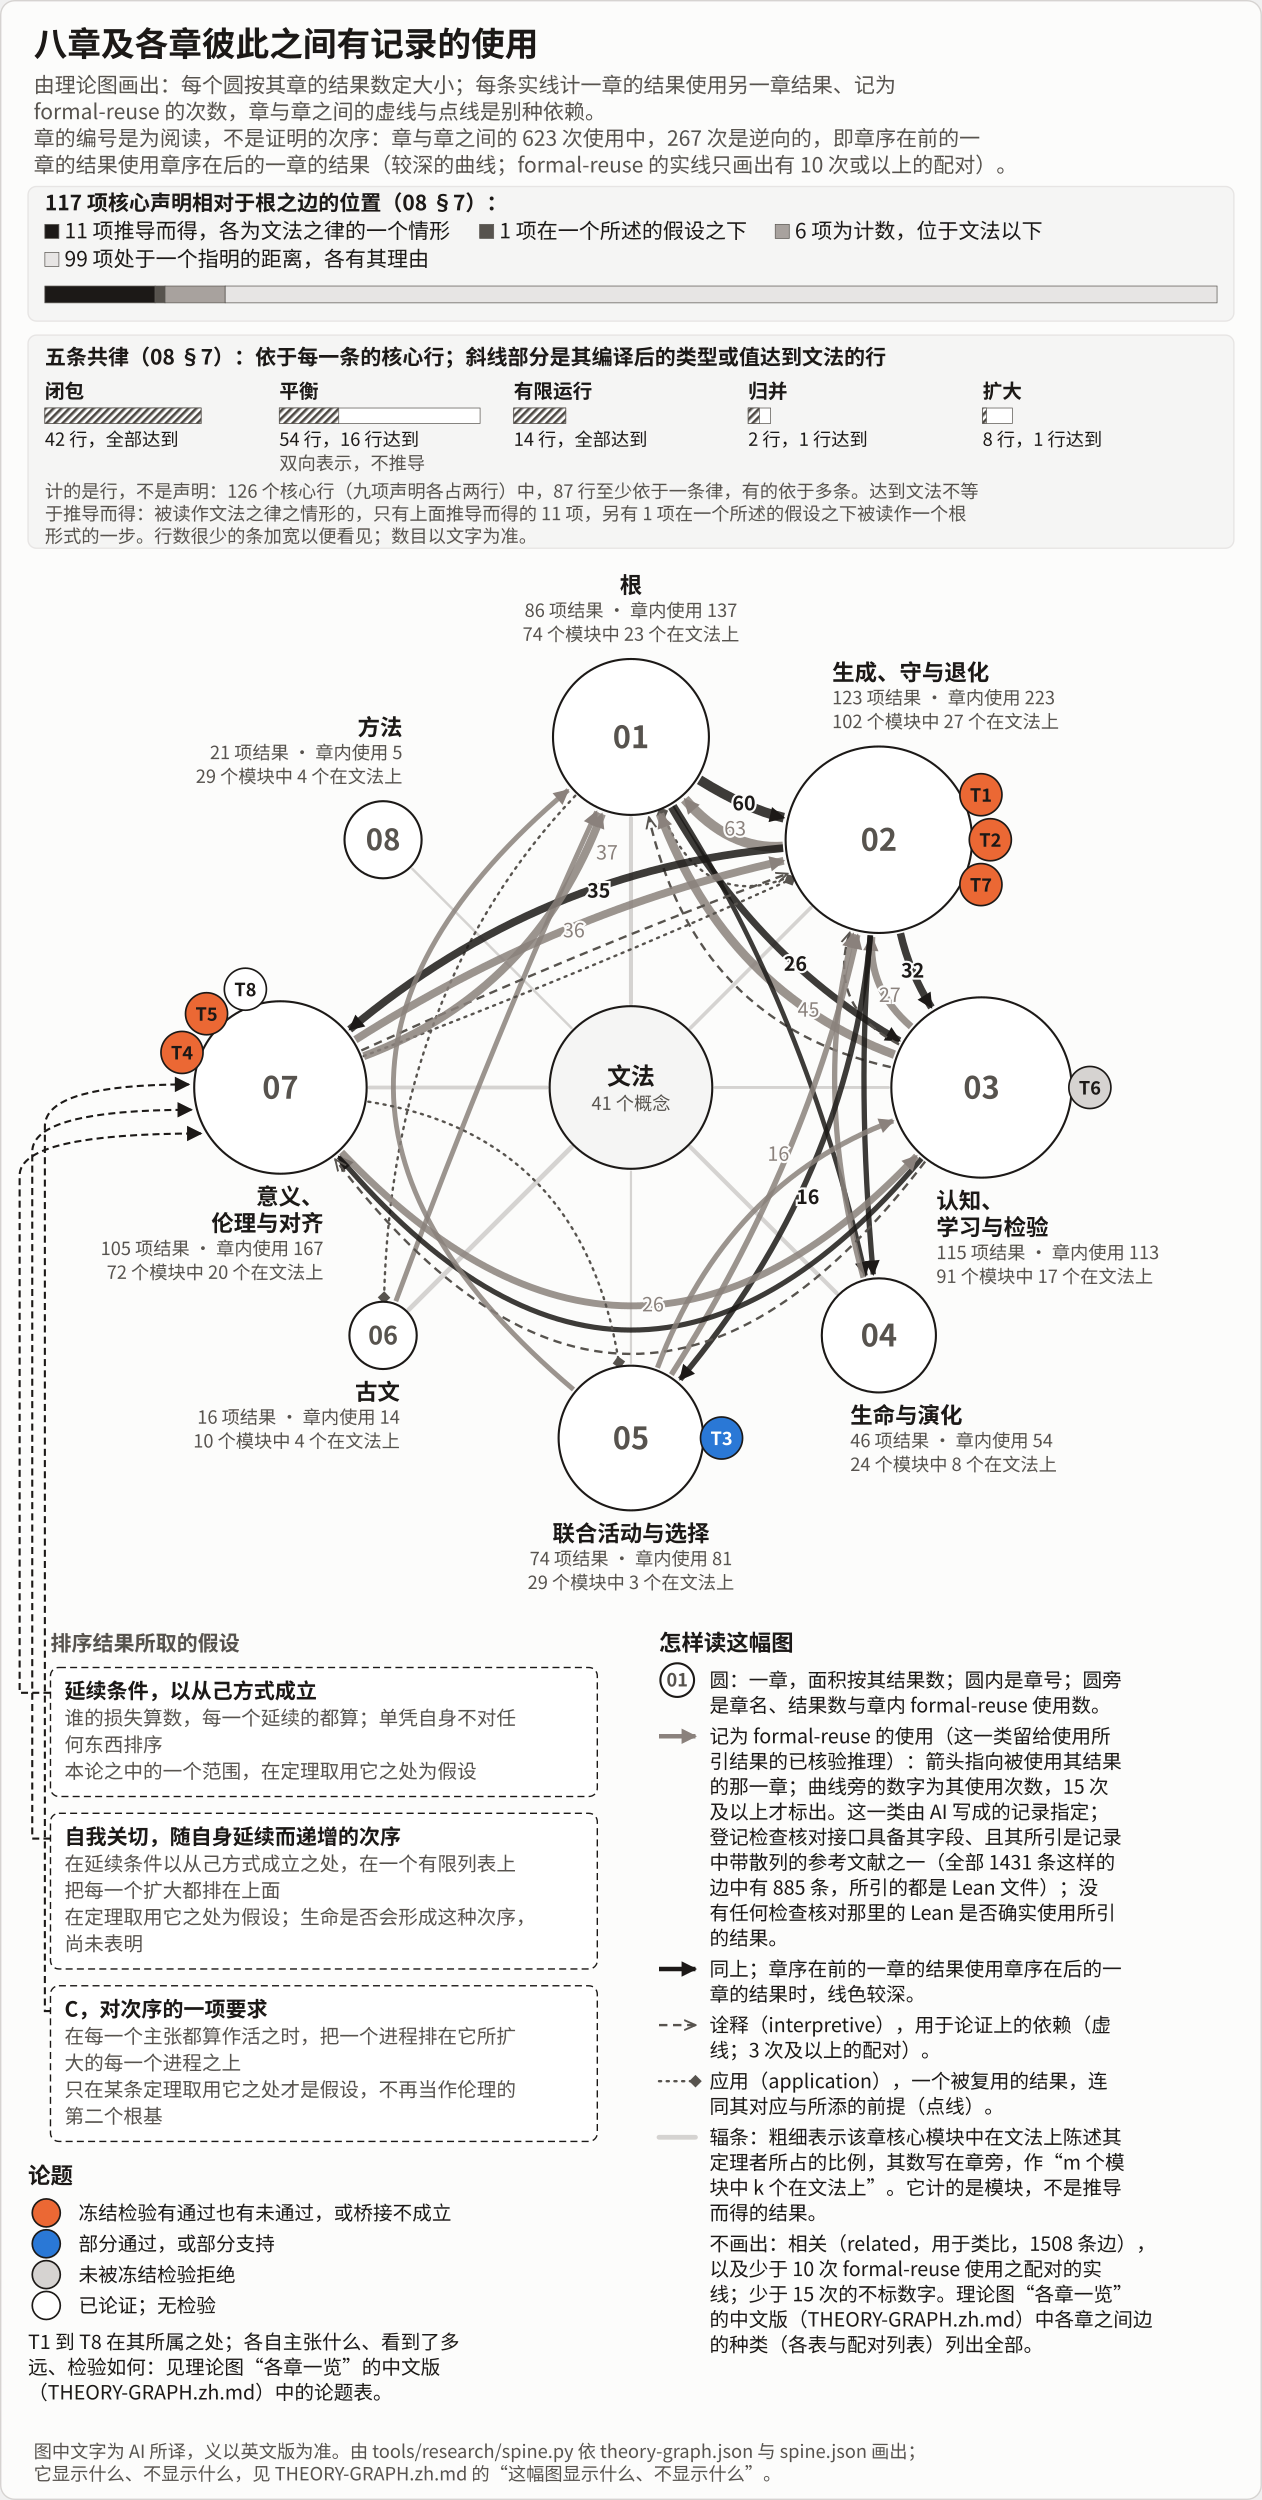
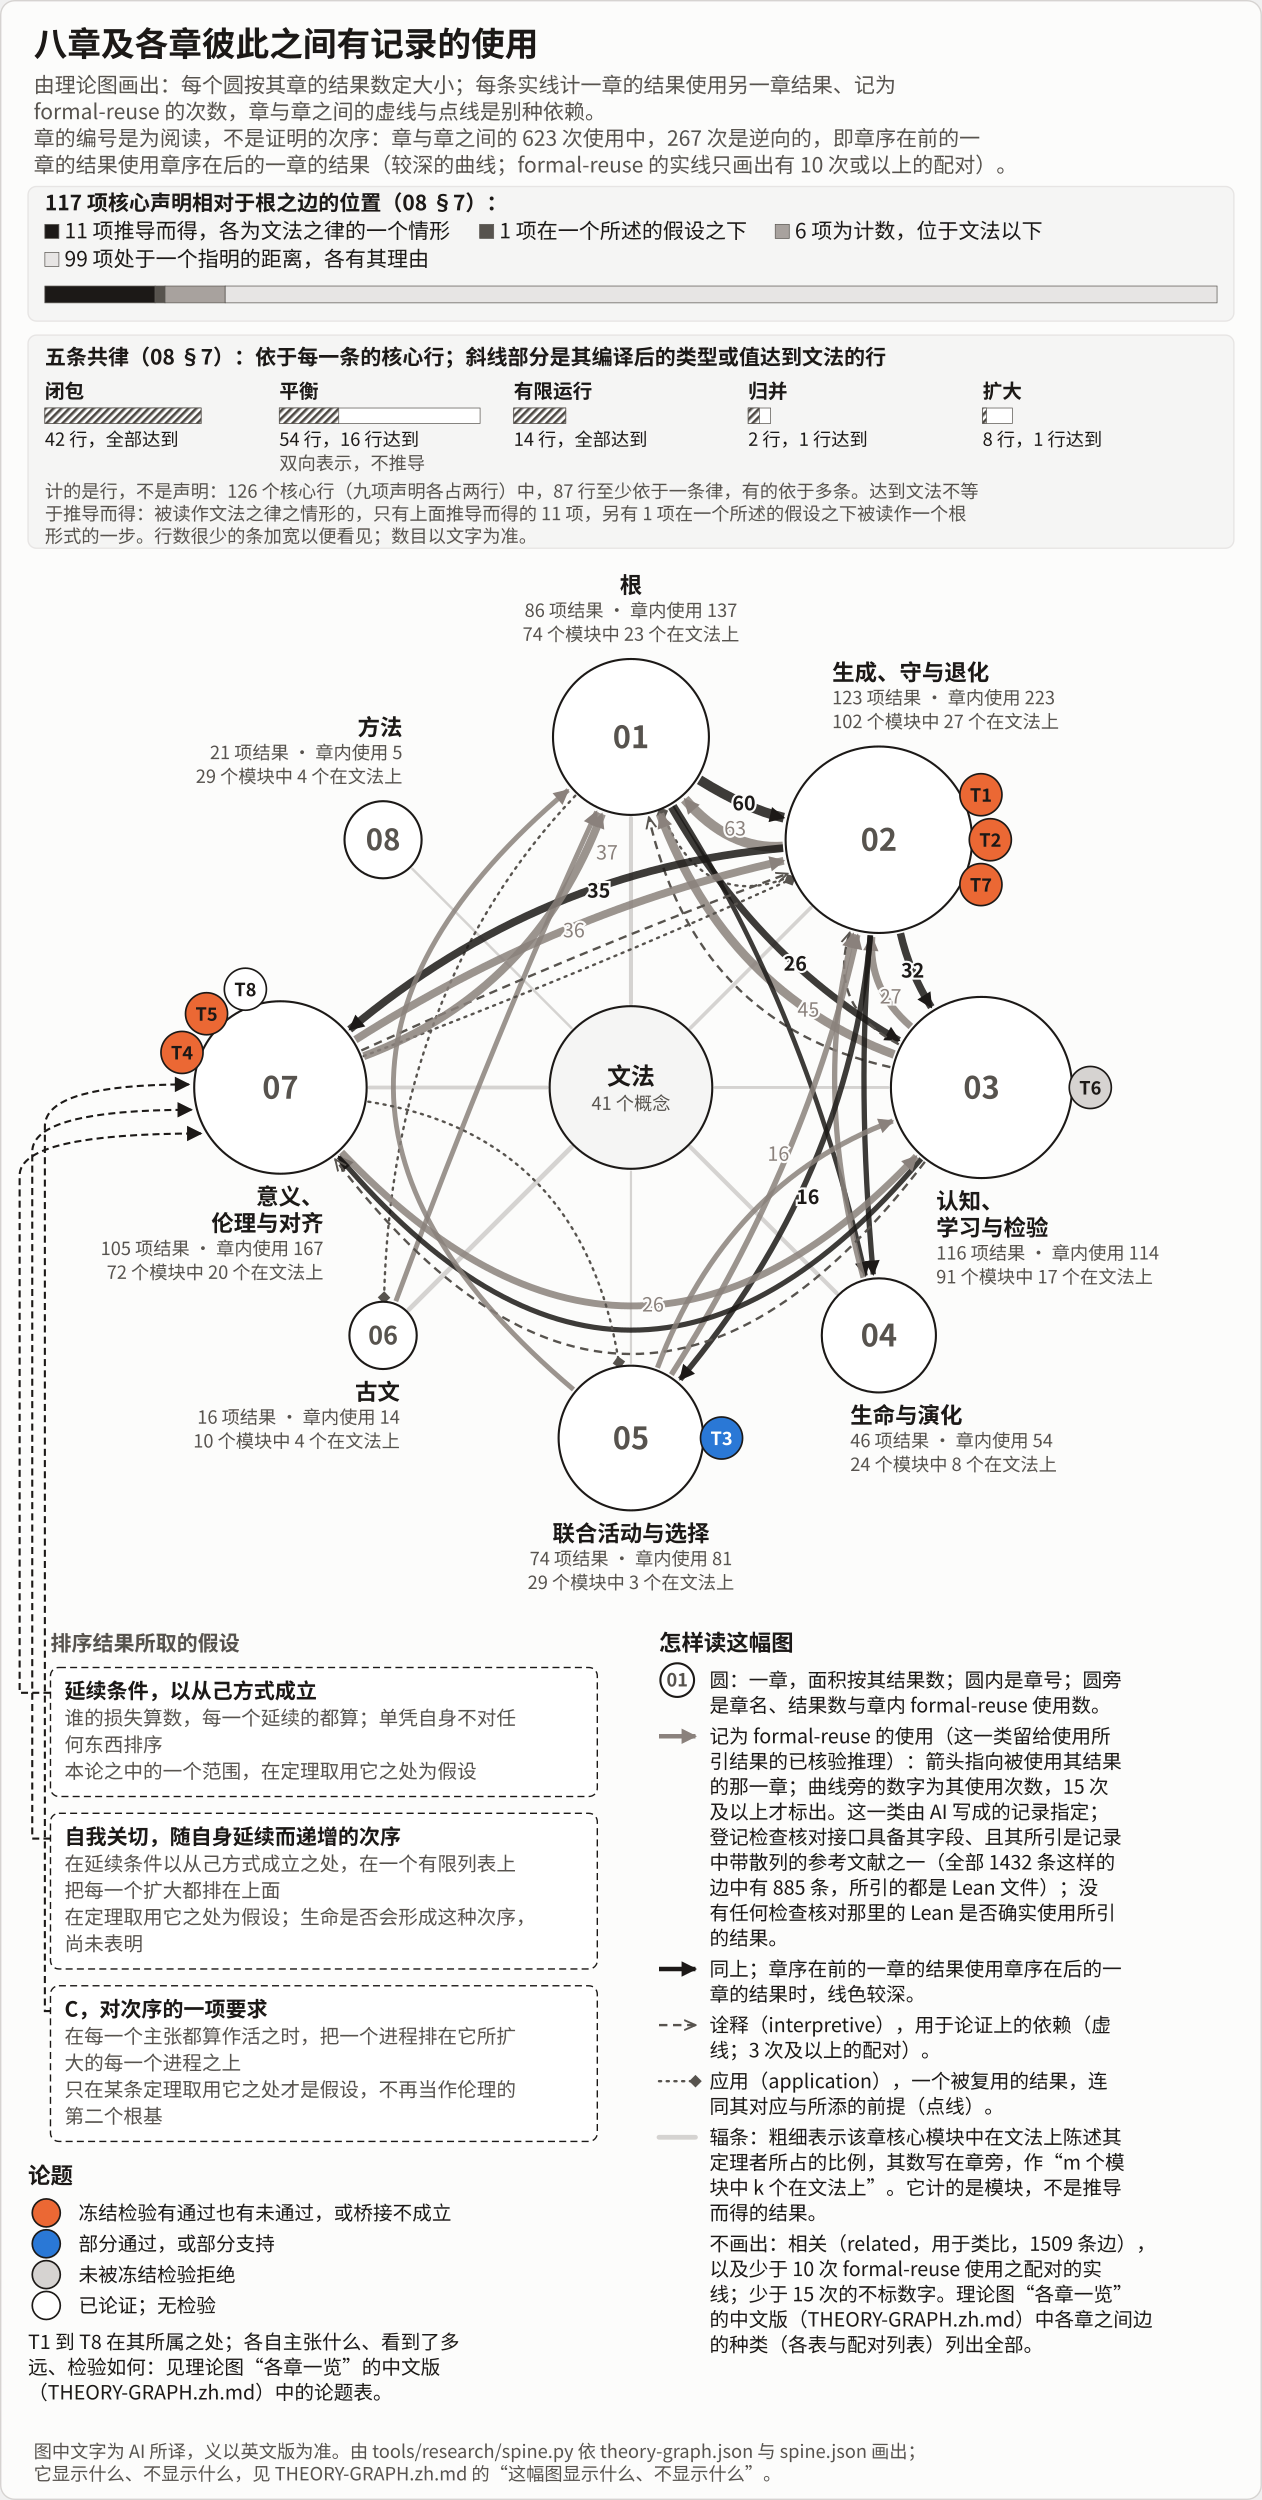
<svg xmlns="http://www.w3.org/2000/svg" viewBox="0 0 900 1783" width="900" height="1783" role="img" aria-labelledby="spine-title spine-desc" font-family="'PingFang SC', 'Hiragino Sans GB', 'Noto Sans CJK SC', 'Microsoft YaHei', sans-serif">
  <defs>
    <marker id="fwd" viewBox="0 0 10 10" refX="9" refY="5" markerWidth="11" markerHeight="11" markerUnits="userSpaceOnUse" orient="auto">
      <path d="M0,0 L10,5 L0,10 z" fill="#8a817c" />
    </marker>
    <marker id="back" viewBox="0 0 10 10" refX="9" refY="5" markerWidth="11" markerHeight="11" markerUnits="userSpaceOnUse" orient="auto">
      <path d="M0,0 L10,5 L0,10 z" fill="#1c1917" />
    </marker>
    <marker id="thin" viewBox="0 0 10 10" refX="9" refY="5" markerWidth="9" markerHeight="9" markerUnits="userSpaceOnUse" orient="auto">
      <path d="M0,1 L9,5 L0,9" fill="none" stroke="#57534e" stroke-width="1.5" />
    </marker>
    <marker id="diamond" viewBox="0 0 10 10" refX="5" refY="5" markerWidth="9" markerHeight="9" markerUnits="userSpaceOnUse" orient="auto">
      <path d="M5,0 L10,5 L5,10 L0,5 z" fill="#57534e" />
    </marker>
    <pattern id="reach" width="4" height="4" patternUnits="userSpaceOnUse" patternTransform="rotate(45)">
      <rect width="4" height="4" fill="#ffffff" />
      <rect width="2" height="4" fill="#57534e" />
    </pattern>
  </defs>
  <rect x="0.5" y="0.5" width="899" height="1782" rx="10" fill="#fcfcfb" stroke="#d6d3d1" />
  <text x="24" y="40" font-size="24" font-weight="bold" text-anchor="start" fill="#1c1917">八章及各章彼此之间有记录的使用</text>
  <text x="24" y="66" font-size="15" text-anchor="start" fill="#57534e">由理论图画出：每个圆按其章的结果数定大小；每条实线计一章的结果使用另一章结果、记为</text>
  <text x="24" y="85" font-size="15" text-anchor="start" fill="#57534e">formal-reuse 的次数，章与章之间的虚线与点线是别种依赖。</text>
  <text x="24" y="104" font-size="15" text-anchor="start" fill="#57534e">章的编号是为阅读，不是证明的次序：章与章之间的 623 次使用中，267 次是逆向的，即章序在前的一</text>
  <text x="24" y="123" font-size="15" text-anchor="start" fill="#57534e">章的结果使用章序在后的一章的结果（较深的曲线；formal-reuse 的实线只画出有 10 次或以上的配对）。</text>
  <rect x="20" y="133" width="860" height="96" rx="6" fill="#f5f5f4" stroke="#e7e5e4" />
  <text x="32" y="150" font-size="15" font-weight="bold" text-anchor="start" fill="#1c1917">117 项核心声明相对于根之边的位置（08 §7）：</text>
  <rect x="32" y="160" width="10" height="10" fill="#1c1917" stroke="#57534e" stroke-width="0.5" />
  <text x="46" y="170" font-size="15" text-anchor="start" fill="#1c1917">11 项推导而得，各为文法之律的一个情形</text>
  <rect x="342.1" y="160" width="10" height="10" fill="#57534e" stroke="#57534e" stroke-width="0.5" />
  <text x="356.1" y="170" font-size="15" text-anchor="start" fill="#1c1917">1 项在一个所述的假设之下</text>
  <rect x="552.9" y="160" width="10" height="10" fill="#a8a29e" stroke="#57534e" stroke-width="0.5" />
  <text x="566.9" y="170" font-size="15" text-anchor="start" fill="#1c1917">6 项为计数，位于文法以下</text>
  <rect x="32" y="180" width="10" height="10" fill="#e7e5e4" stroke="#57534e" stroke-width="0.5" />
  <text x="46" y="190" font-size="15" text-anchor="start" fill="#1c1917">99 项处于一个指明的距离，各有其理由</text>
  <rect x="32" y="204" width="78.6" height="12" fill="#1c1917" stroke="#57534e" stroke-width="0.5" />
  <rect x="110.6" y="204" width="7.1" height="12" fill="#57534e" stroke="#57534e" stroke-width="0.5" />
  <rect x="117.7" y="204" width="42.9" height="12" fill="#a8a29e" stroke="#57534e" stroke-width="0.5" />
  <rect x="160.6" y="204" width="707.4" height="12" fill="#e7e5e4" stroke="#57534e" stroke-width="0.5" />
  <rect x="20" y="239" width="860" height="152" rx="6" fill="#f5f5f4" stroke="#e7e5e4" />
  <text x="32" y="260" font-size="15" font-weight="bold" text-anchor="start" fill="#1c1917">五条共律（08 §7）：依于每一条的核心行；斜线部分是其编译后的类型或值达到文法的行</text>
  <text x="32" y="284" font-size="14" font-weight="bold" text-anchor="start" fill="#1c1917">闭包</text>
  <rect x="32" y="291" width="111.4" height="11" fill="#ffffff" stroke="#57534e" stroke-width="0.5" />
  <rect x="32" y="291" width="111.4" height="11" fill="url(#reach)" stroke="#57534e" stroke-width="0.5" />
  <text x="32" y="318" font-size="13" text-anchor="start" fill="#1c1917">42 行，全部达到</text>
  <text x="199.2" y="284" font-size="14" font-weight="bold" text-anchor="start" fill="#1c1917">平衡</text>
  <rect x="199.2" y="291" width="143.2" height="11" fill="#ffffff" stroke="#57534e" stroke-width="0.5" />
  <rect x="199.2" y="291" width="42.4" height="11" fill="url(#reach)" stroke="#57534e" stroke-width="0.5" />
  <text x="199.2" y="318" font-size="13" text-anchor="start" fill="#1c1917">54 行，16 行达到</text>
  <text x="199.2" y="335" font-size="13" text-anchor="start" fill="#57534e">双向表示，不推导</text>
  <text x="366.4" y="284" font-size="14" font-weight="bold" text-anchor="start" fill="#1c1917">有限运行</text>
  <rect x="366.4" y="291" width="37.1" height="11" fill="#ffffff" stroke="#57534e" stroke-width="0.5" />
  <rect x="366.4" y="291" width="37.1" height="11" fill="url(#reach)" stroke="#57534e" stroke-width="0.5" />
  <text x="366.4" y="318" font-size="13" text-anchor="start" fill="#1c1917">14 行，全部达到</text>
  <text x="533.6" y="284" font-size="14" font-weight="bold" text-anchor="start" fill="#1c1917">归并</text>
  <rect x="533.6" y="291" width="16" height="11" fill="#ffffff" stroke="#57534e" stroke-width="0.5" />
  <rect x="533.6" y="291" width="8" height="11" fill="url(#reach)" stroke="#57534e" stroke-width="0.5" />
  <text x="533.6" y="318" font-size="13" text-anchor="start" fill="#1c1917">2 行，1 行达到</text>
  <text x="700.8" y="284" font-size="14" font-weight="bold" text-anchor="start" fill="#1c1917">扩大</text>
  <rect x="700.8" y="291" width="21.2" height="11" fill="#ffffff" stroke="#57534e" stroke-width="0.5" />
  <rect x="700.8" y="291" width="2.7" height="11" fill="url(#reach)" stroke="#57534e" stroke-width="0.5" />
  <text x="700.8" y="318" font-size="13" text-anchor="start" fill="#1c1917">8 行，1 行达到</text>
  <text x="32" y="355" font-size="13" text-anchor="start" fill="#57534e">计的是行，不是声明：126 个核心行（九项声明各占两行）中，87 行至少依于一条律，有的依于多条。达到文法不等</text>
  <text x="32" y="371" font-size="13" text-anchor="start" fill="#57534e">于推导而得：被读作文法之律之情形的，只有上面推导而得的 11 项，另有 1 项在一个所述的假设之下被读作一个根</text>
  <text x="32" y="387" font-size="13" text-anchor="start" fill="#57534e">形式的一步。行数很少的条加宽以便看见；数目以文字为准。</text>
  <line x1="450" y1="583.3" x2="450" y2="715.6" stroke="#a8a29e" stroke-opacity="0.45" stroke-width="2.9" stroke-linecap="round" />
  <line x1="578.3" y1="647.3" x2="492.4" y2="733.2" stroke="#a8a29e" stroke-opacity="0.45" stroke-width="2.6" stroke-linecap="round" />
-   <line x1="633.7" y1="775.6" x2="510" y2="775.6" stroke="#a8a29e" stroke-opacity="0.45" stroke-width="2.1" stroke-linecap="round" />
+   <line x1="633.4" y1="775.6" x2="510" y2="775.6" stroke="#a8a29e" stroke-opacity="0.45" stroke-width="2.1" stroke-linecap="round" />
  <line x1="596.6" y1="922.2" x2="492.4" y2="818.1" stroke="#a8a29e" stroke-opacity="0.45" stroke-width="3" stroke-linecap="round" />
  <line x1="450" y1="972" x2="450" y2="835.6" stroke="#a8a29e" stroke-opacity="0.45" stroke-width="1.6" stroke-linecap="round" />
  <line x1="291.6" y1="934" x2="407.6" y2="818.1" stroke="#a8a29e" stroke-opacity="0.45" stroke-width="3.4" stroke-linecap="round" />
  <line x1="263.5" y1="775.6" x2="390" y2="775.6" stroke="#a8a29e" stroke-opacity="0.45" stroke-width="2.7" stroke-linecap="round" />
  <line x1="294.1" y1="619.7" x2="407.6" y2="733.2" stroke="#a8a29e" stroke-opacity="0.45" stroke-width="1.8" stroke-linecap="round" />
  <circle cx="450" cy="775.6" r="58" fill="#f5f5f4" stroke="#1c1917" stroke-width="1.5" />
  <text x="450" y="773.6" font-size="17" font-weight="bold" text-anchor="middle" fill="#1c1917">文法</text>
  <text x="450" y="791.6" font-size="13" text-anchor="middle" fill="#57534e">41 个概念</text>
  <path d="M498.9,556.2 Q532.3,577 559,583.2" fill="none" stroke="#1c1917" stroke-opacity="0.85" stroke-width="7" marker-end="url(#back)" />
  <path d="M558.4,603.8 Q520,606.6 488.4,570" fill="none" stroke="#8a817c" stroke-opacity="0.85" stroke-width="7.1" marker-end="url(#fwd)" />
  <path d="M563.5,625.2 Q501.7,650.9 472.3,579.9" fill="none" stroke="#57534e" stroke-width="1.7" stroke-dasharray="1.5 4" stroke-linecap="round" marker-end="url(#diamond)" />
-   <path d="M478.7,575.7 Q541.1,684.6 641.6,742.2" fill="none" stroke="#1c1917" stroke-opacity="0.85" stroke-width="4.9" marker-end="url(#back)" />
-   <path d="M637.9,752.2 Q518.4,707.2 470.7,580.5" fill="none" stroke="#8a817c" stroke-opacity="0.85" stroke-width="6.2" marker-end="url(#fwd)" />
-   <path d="M635.3,761.1 Q495.8,729.8 462.8,582.9" fill="none" stroke="#57534e" stroke-width="1.7" stroke-dasharray="6 4" marker-end="url(#thin)" />
+   <path d="M478.7,575.7 Q541.1,684.6 641.3,742" fill="none" stroke="#1c1917" stroke-opacity="0.85" stroke-width="4.9" marker-end="url(#back)" />
+   <path d="M637.7,752.1 Q518.4,707.2 470.7,580.5" fill="none" stroke="#8a817c" stroke-opacity="0.85" stroke-width="6.2" marker-end="url(#fwd)" />
+   <path d="M635,761.1 Q495.8,729.8 462.8,582.9" fill="none" stroke="#57534e" stroke-width="1.7" stroke-dasharray="6 4" marker-end="url(#thin)" />
  <path d="M481,574.3 Q576,723.5 617.3,909.8" fill="none" stroke="#1c1917" stroke-opacity="0.85" stroke-width="3.3" marker-end="url(#back)" />
  <path d="M410.3,567.5 Q279.7,705.1 273.9,925.4" fill="none" stroke="#57534e" stroke-width="1.7" stroke-dasharray="1.5 4" stroke-linecap="round" marker-end="url(#diamond)" />
  <path d="M282.3,928 Q353.6,735.7 425.5,578.9" fill="none" stroke="#8a817c" stroke-opacity="0.85" stroke-width="3.5" marker-end="url(#fwd)" />
-   <path d="M642.2,665.6 Q648.6,693.4 664.3,718.5" fill="none" stroke="#1c1917" stroke-opacity="0.85" stroke-width="5.3" marker-end="url(#back)" />
-   <path d="M649.8,732.2 Q619,705.6 621.8,668.2" fill="none" stroke="#8a817c" stroke-opacity="0.85" stroke-width="5" marker-end="url(#fwd)" />
-   <path d="M641.2,744.9 Q589.5,717.9 606,665.2" fill="none" stroke="#57534e" stroke-width="1.7" stroke-dasharray="6 4" marker-end="url(#thin)" />
+   <path d="M642.2,665.6 Q648.6,693.4 664.2,718.3" fill="none" stroke="#1c1917" stroke-opacity="0.85" stroke-width="5.3" marker-end="url(#back)" />
+   <path d="M649.6,732.1 Q619,705.6 621.8,668.2" fill="none" stroke="#8a817c" stroke-opacity="0.85" stroke-width="5" marker-end="url(#fwd)" />
+   <path d="M641,744.8 Q589.5,717.9 606,665.2" fill="none" stroke="#57534e" stroke-width="1.7" stroke-dasharray="6 4" marker-end="url(#thin)" />
  <path d="M620.6,667.1 Q610.8,775.6 622.8,908.9" fill="none" stroke="#1c1917" stroke-opacity="0.85" stroke-width="3.8" marker-end="url(#back)" />
  <path d="M615.6,911.2 Q578.8,775.6 608.6,666" fill="none" stroke="#8a817c" stroke-opacity="0.85" stroke-width="3.8" marker-end="url(#fwd)" />
  <path d="M620.8,667.1 Q605.5,840.1 485.1,983.8" fill="none" stroke="#1c1917" stroke-opacity="0.85" stroke-width="4" marker-end="url(#back)" />
  <path d="M478.8,980.4 Q576,827.8 611.7,666.8" fill="none" stroke="#8a817c" stroke-opacity="0.85" stroke-width="4" marker-end="url(#fwd)" />
  <path d="M558.5,604.9 Q385.6,620.1 249.4,734.2" fill="none" stroke="#1c1917" stroke-opacity="0.85" stroke-width="5.5" marker-end="url(#back)" />
  <path d="M253.5,741.5 Q397.8,649.7 558.9,613.9" fill="none" stroke="#8a817c" stroke-opacity="0.85" stroke-width="5.6" marker-end="url(#fwd)" />
  <path d="M257.7,749.2 Q410.1,679.3 561.6,623.1" fill="none" stroke="#57534e" stroke-width="1.7" stroke-dasharray="6 4" marker-end="url(#thin)" />
  <path d="M259.4,753.2 Q416.2,694 563.4,627.5" fill="none" stroke="#57534e" stroke-width="1.7" stroke-dasharray="1.5 4" stroke-linecap="round" marker-end="url(#diamond)" />
-   <path d="M657.2,826.3 Q450,1071.6 241.6,824.9" fill="none" stroke="#1c1917" stroke-opacity="0.85" stroke-width="3.7" marker-end="url(#back)" />
-   <path d="M659.8,828.4 Q450,1103.6 239.1,826.9" fill="none" stroke="#57534e" stroke-width="1.7" stroke-dasharray="6 4" marker-end="url(#thin)" />
-   <path d="M243.6,821.7 Q450,1039.6 653.7,824.5" fill="none" stroke="#8a817c" stroke-opacity="0.85" stroke-width="4.9" marker-end="url(#fwd)" />
+   <path d="M657,826.5 Q450,1071.6 241.6,824.9" fill="none" stroke="#1c1917" stroke-opacity="0.85" stroke-width="3.7" marker-end="url(#back)" />
+   <path d="M659.6,828.6 Q450,1103.6 239.1,826.9" fill="none" stroke="#57534e" stroke-width="1.7" stroke-dasharray="6 4" marker-end="url(#thin)" />
+   <path d="M243.6,821.7 Q450,1039.6 653.5,824.7" fill="none" stroke="#8a817c" stroke-opacity="0.85" stroke-width="4.9" marker-end="url(#fwd)" />
  <path d="M409,991 Q154,775.6 405.2,563.5" fill="none" stroke="#8a817c" stroke-opacity="0.85" stroke-width="3.5" marker-end="url(#fwd)" />
-   <path d="M468.9,975.5 Q518.4,844.1 637,799.4" fill="none" stroke="#8a817c" stroke-opacity="0.85" stroke-width="3.7" marker-end="url(#fwd)" />
+   <path d="M468.9,975.5 Q518.4,844.1 636.7,799.5" fill="none" stroke="#8a817c" stroke-opacity="0.85" stroke-width="3.7" marker-end="url(#fwd)" />
  <path d="M259.4,753.3 Q381.6,707.2 429.3,580.5" fill="none" stroke="#8a817c" stroke-opacity="0.85" stroke-width="5.7" marker-end="url(#fwd)" />
  <path d="M262.7,785.7 Q415.5,810.1 441.4,971.7" fill="none" stroke="#57534e" stroke-width="1.7" stroke-dasharray="1.5 4" stroke-linecap="round" marker-end="url(#diamond)" />
  <circle cx="450" cy="525.6" r="55.6" fill="#ffffff" stroke="#1c1917" stroke-width="1.5" />
  <text x="450" y="533.6" font-size="22" font-weight="bold" text-anchor="middle" fill="#57534e">01</text>
  <text x="450" y="423" font-size="16" font-weight="bold" text-anchor="middle" fill="#1c1917" stroke="#fcfcfb" stroke-width="3" paint-order="stroke">根</text>
  <text x="450" y="440" font-size="13" text-anchor="middle" fill="#57534e" stroke="#fcfcfb" stroke-width="3" paint-order="stroke">86 项结果 · 章内使用 137</text>
  <text x="450" y="457" font-size="13" text-anchor="middle" fill="#57534e" stroke="#fcfcfb" stroke-width="3" paint-order="stroke">74 个模块中 23 个在文法上</text>
  <circle cx="626.8" cy="598.9" r="66.5" fill="#ffffff" stroke="#1c1917" stroke-width="1.5" />
  <text x="626.8" y="606.8" font-size="22" font-weight="bold" text-anchor="middle" fill="#57534e">02</text>
  <text x="593.5" y="485.3" font-size="16" font-weight="bold" text-anchor="start" fill="#1c1917" stroke="#fcfcfb" stroke-width="3" paint-order="stroke">生成、守与退化</text>
  <text x="593.5" y="502.3" font-size="13" text-anchor="start" fill="#57534e" stroke="#fcfcfb" stroke-width="3" paint-order="stroke">123 项结果 · 章内使用 223</text>
  <text x="593.5" y="519.3" font-size="13" text-anchor="start" fill="#57534e" stroke="#fcfcfb" stroke-width="3" paint-order="stroke">102 个模块中 27 个在文法上</text>
-   <circle cx="700" cy="775.6" r="64.3" fill="#ffffff" stroke="#1c1917" stroke-width="1.5" />
+   <circle cx="700" cy="775.6" r="64.6" fill="#ffffff" stroke="#1c1917" stroke-width="1.5" />
  <text x="700" y="783.6" font-size="22" font-weight="bold" text-anchor="middle" fill="#57534e">03</text>
-   <text x="667.8" y="862" font-size="16" font-weight="bold" text-anchor="start" fill="#1c1917" stroke="#fcfcfb" stroke-width="3" paint-order="stroke">认知、</text>
-   <text x="667.8" y="881" font-size="16" font-weight="bold" text-anchor="start" fill="#1c1917" stroke="#fcfcfb" stroke-width="3" paint-order="stroke">学习与检验</text>
-   <text x="667.8" y="898" font-size="13" text-anchor="start" fill="#57534e" stroke="#fcfcfb" stroke-width="3" paint-order="stroke">115 项结果 · 章内使用 113</text>
-   <text x="667.8" y="915" font-size="13" text-anchor="start" fill="#57534e" stroke="#fcfcfb" stroke-width="3" paint-order="stroke">91 个模块中 17 个在文法上</text>
+   <text x="667.7" y="862.3" font-size="16" font-weight="bold" text-anchor="start" fill="#1c1917" stroke="#fcfcfb" stroke-width="3" paint-order="stroke">认知、</text>
+   <text x="667.7" y="881.3" font-size="16" font-weight="bold" text-anchor="start" fill="#1c1917" stroke="#fcfcfb" stroke-width="3" paint-order="stroke">学习与检验</text>
+   <text x="667.7" y="898.3" font-size="13" text-anchor="start" fill="#57534e" stroke="#fcfcfb" stroke-width="3" paint-order="stroke">116 项结果 · 章内使用 114</text>
+   <text x="667.7" y="915.3" font-size="13" text-anchor="start" fill="#57534e" stroke="#fcfcfb" stroke-width="3" paint-order="stroke">91 个模块中 17 个在文法上</text>
  <circle cx="626.8" cy="952.4" r="40.7" fill="#ffffff" stroke="#1c1917" stroke-width="1.5" />
  <text x="626.8" y="960.3" font-size="22" font-weight="bold" text-anchor="middle" fill="#57534e">04</text>
  <text x="606.4" y="1015.1" font-size="16" font-weight="bold" text-anchor="start" fill="#1c1917" stroke="#fcfcfb" stroke-width="3" paint-order="stroke">生命与演化</text>
  <text x="606.4" y="1032.1" font-size="13" text-anchor="start" fill="#57534e" stroke="#fcfcfb" stroke-width="3" paint-order="stroke">46 项结果 · 章内使用 54</text>
  <text x="606.4" y="1049.1" font-size="13" text-anchor="start" fill="#57534e" stroke="#fcfcfb" stroke-width="3" paint-order="stroke">24 个模块中 8 个在文法上</text>
  <circle cx="450" cy="1025.6" r="51.6" fill="#ffffff" stroke="#1c1917" stroke-width="1.5" />
  <text x="450" y="1033.6" font-size="22" font-weight="bold" text-anchor="middle" fill="#57534e">05</text>
  <text x="450" y="1099.3" font-size="16" font-weight="bold" text-anchor="middle" fill="#1c1917" stroke="#fcfcfb" stroke-width="3" paint-order="stroke">联合活动与选择</text>
  <text x="450" y="1116.3" font-size="13" text-anchor="middle" fill="#57534e" stroke="#fcfcfb" stroke-width="3" paint-order="stroke">74 项结果 · 章内使用 81</text>
  <text x="450" y="1133.3" font-size="13" text-anchor="middle" fill="#57534e" stroke="#fcfcfb" stroke-width="3" paint-order="stroke">29 个模块中 3 个在文法上</text>
  <circle cx="273.2" cy="952.4" r="24" fill="#ffffff" stroke="#1c1917" stroke-width="1.5" />
  <text x="273.2" y="958.9" font-size="18" font-weight="bold" text-anchor="middle" fill="#57534e">06</text>
  <text x="285.2" y="998.4" font-size="16" font-weight="bold" text-anchor="end" fill="#1c1917" stroke="#fcfcfb" stroke-width="3" paint-order="stroke">古文</text>
  <text x="285.2" y="1015.4" font-size="13" text-anchor="end" fill="#57534e" stroke="#fcfcfb" stroke-width="3" paint-order="stroke">16 项结果 · 章内使用 14</text>
  <text x="285.2" y="1032.4" font-size="13" text-anchor="end" fill="#57534e" stroke="#fcfcfb" stroke-width="3" paint-order="stroke">10 个模块中 4 个在文法上</text>
  <circle cx="200" cy="775.6" r="61.5" fill="#ffffff" stroke="#1c1917" stroke-width="1.5" />
  <text x="200" y="783.6" font-size="22" font-weight="bold" text-anchor="middle" fill="#57534e">07</text>
  <text x="230.7" y="859.1" font-size="16" font-weight="bold" text-anchor="end" fill="#1c1917" stroke="#fcfcfb" stroke-width="3" paint-order="stroke">意义、</text>
  <text x="230.7" y="878.1" font-size="16" font-weight="bold" text-anchor="end" fill="#1c1917" stroke="#fcfcfb" stroke-width="3" paint-order="stroke">伦理与对齐</text>
  <text x="230.7" y="895.1" font-size="13" text-anchor="end" fill="#57534e" stroke="#fcfcfb" stroke-width="3" paint-order="stroke">105 项结果 · 章内使用 167</text>
  <text x="230.7" y="912.1" font-size="13" text-anchor="end" fill="#57534e" stroke="#fcfcfb" stroke-width="3" paint-order="stroke">72 个模块中 20 个在文法上</text>
  <circle cx="273.2" cy="598.9" r="27.5" fill="#ffffff" stroke="#1c1917" stroke-width="1.5" />
  <text x="273.2" y="606.4" font-size="21" font-weight="bold" text-anchor="middle" fill="#57534e">08</text>
  <text x="287" y="524.4" font-size="16" font-weight="bold" text-anchor="end" fill="#1c1917" stroke="#fcfcfb" stroke-width="3" paint-order="stroke">方法</text>
  <text x="287" y="541.4" font-size="13" text-anchor="end" fill="#57534e" stroke="#fcfcfb" stroke-width="3" paint-order="stroke">21 项结果 · 章内使用 5</text>
  <text x="287" y="558.4" font-size="13" text-anchor="end" fill="#57534e" stroke="#fcfcfb" stroke-width="3" paint-order="stroke">29 个模块中 4 个在文法上</text>
  <circle cx="699.6" cy="566.8" r="15" fill="#eb6834" stroke="#1c1917" stroke-width="1.2" />
  <text x="699.6" y="571.8" font-size="13" font-weight="bold" text-anchor="middle" fill="#1c1917">T1</text>
  <circle cx="706.3" cy="598.9" r="15" fill="#eb6834" stroke="#1c1917" stroke-width="1.2" />
  <text x="706.3" y="603.9" font-size="13" font-weight="bold" text-anchor="middle" fill="#1c1917">T2</text>
  <circle cx="699.6" cy="630.9" r="15" fill="#eb6834" stroke="#1c1917" stroke-width="1.2" />
  <text x="699.6" y="635.9" font-size="13" font-weight="bold" text-anchor="middle" fill="#1c1917">T7</text>
  <circle cx="514.6" cy="1025.6" r="15" fill="#2a78d6" stroke="#1c1917" stroke-width="1.2" />
  <text x="514.6" y="1030.6" font-size="13" font-weight="bold" text-anchor="middle" fill="#ffffff">T3</text>
  <circle cx="129.8" cy="750.6" r="15" fill="#eb6834" stroke="#1c1917" stroke-width="1.2" />
  <text x="129.8" y="755.6" font-size="13" font-weight="bold" text-anchor="middle" fill="#1c1917">T4</text>
  <circle cx="147.3" cy="723" r="15" fill="#eb6834" stroke="#1c1917" stroke-width="1.2" />
  <text x="147.3" y="728" font-size="13" font-weight="bold" text-anchor="middle" fill="#1c1917">T5</text>
  <circle cx="175" cy="705.5" r="15" fill="#ffffff" stroke="#1c1917" stroke-width="1.2" />
  <text x="175" y="710.5" font-size="13" font-weight="bold" text-anchor="middle" fill="#1c1917">T8</text>
-   <circle cx="777.3" cy="775.6" r="15" fill="#d6d3d1" stroke="#1c1917" stroke-width="1.2" />
-   <text x="777.3" y="780.6" font-size="13" font-weight="bold" text-anchor="middle" fill="#1c1917">T6</text>
+   <circle cx="777.6" cy="775.6" r="15" fill="#d6d3d1" stroke="#1c1917" stroke-width="1.2" />
+   <text x="777.6" y="780.6" font-size="13" font-weight="bold" text-anchor="middle" fill="#1c1917">T6</text>
  <text x="524.3" y="595.9" font-size="14" text-anchor="middle" fill="#8a817c" stroke="#fcfcfb" stroke-width="3" paint-order="stroke">63</text>
  <text x="530.6" y="577.9" font-size="14" font-weight="bold" text-anchor="middle" fill="#1c1917" stroke="#fcfcfb" stroke-width="3" paint-order="stroke">60</text>
-   <text x="576.6" y="725.1" font-size="14" text-anchor="middle" fill="#8a817c" stroke="#fcfcfb" stroke-width="3" paint-order="stroke">45</text>
+   <text x="576.5" y="725.1" font-size="14" text-anchor="middle" fill="#8a817c" stroke="#fcfcfb" stroke-width="3" paint-order="stroke">45</text>
  <text x="432.9" y="613" font-size="14" text-anchor="middle" fill="#8a817c" stroke="#fcfcfb" stroke-width="3" paint-order="stroke">37</text>
  <text x="409.3" y="668.5" font-size="14" text-anchor="middle" fill="#8a817c" stroke="#fcfcfb" stroke-width="3" paint-order="stroke">36</text>
  <text x="427" y="640.2" font-size="14" font-weight="bold" text-anchor="middle" fill="#1c1917" stroke="#fcfcfb" stroke-width="3" paint-order="stroke">35</text>
  <text x="650.9" y="697.2" font-size="14" font-weight="bold" text-anchor="middle" fill="#1c1917" stroke="#fcfcfb" stroke-width="3" paint-order="stroke">32</text>
-   <text x="634.6" y="714.6" font-size="14" text-anchor="middle" fill="#8a817c" stroke="#fcfcfb" stroke-width="3" paint-order="stroke">27</text>
-   <text x="567.3" y="692.4" font-size="14" font-weight="bold" text-anchor="middle" fill="#1c1917" stroke="#fcfcfb" stroke-width="3" paint-order="stroke">26</text>
-   <text x="465.7" y="935.3" font-size="14" text-anchor="middle" fill="#8a817c" stroke="#fcfcfb" stroke-width="3" paint-order="stroke">26</text>
+   <text x="635.2" y="715.7" font-size="14" text-anchor="middle" fill="#8a817c" stroke="#fcfcfb" stroke-width="3" paint-order="stroke">27</text>
+   <text x="567.2" y="692.3" font-size="14" font-weight="bold" text-anchor="middle" fill="#1c1917" stroke="#fcfcfb" stroke-width="3" paint-order="stroke">26</text>
+   <text x="465.7" y="935.4" font-size="14" text-anchor="middle" fill="#8a817c" stroke="#fcfcfb" stroke-width="3" paint-order="stroke">26</text>
  <text x="576.1" y="858.7" font-size="14" font-weight="bold" text-anchor="middle" fill="#1c1917" stroke="#fcfcfb" stroke-width="3" paint-order="stroke">16</text>
  <text x="555.1" y="827.9" font-size="14" text-anchor="middle" fill="#8a817c" stroke="#fcfcfb" stroke-width="3" paint-order="stroke">16</text>
  <text x="36" y="1177.3" font-size="15" font-weight="bold" text-anchor="start" fill="#57534e">排序结果所取的假设</text>
  <rect x="36" y="1189.256" width="390" height="92" rx="6" fill="#ffffff" stroke="#1c1917" stroke-dasharray="5 3" />
  <text x="46" y="1211.3" font-size="15" font-weight="bold" text-anchor="start" fill="#1c1917">延续条件，以从己方式成立</text>
  <text x="46" y="1230.3" font-size="14" text-anchor="start" fill="#57534e">谁的损失算数，每一个延续的都算；单凭自身不对任</text>
  <text x="46" y="1249.3" font-size="14" text-anchor="start" fill="#57534e">何东西排序</text>
  <text x="46" y="1268.3" font-size="14" text-anchor="start" fill="#57534e">本论之中的一个范围，在定理取用它之处为假设</text>
  <path d="M36,1207.3 L14,1207.3 L14,838.4 Q14,808.4 143.3,808.4" fill="none" stroke="#1c1917" stroke-width="1.5" stroke-dasharray="5 3" marker-end="url(#back)" />
  <rect x="36" y="1293.256" width="390" height="111" rx="6" fill="#ffffff" stroke="#1c1917" stroke-dasharray="5 3" />
  <text x="46" y="1315.3" font-size="15" font-weight="bold" text-anchor="start" fill="#1c1917">自我关切，随自身延续而递增的次序</text>
  <text x="46" y="1334.3" font-size="14" text-anchor="start" fill="#57534e">在延续条件以从己方式成立之处，在一个有限列表上</text>
  <text x="46" y="1353.3" font-size="14" text-anchor="start" fill="#57534e">把每一个扩大都排在上面</text>
  <text x="46" y="1372.3" font-size="14" text-anchor="start" fill="#57534e">在定理取用它之处为假设；生命是否会形成这种次序，</text>
  <text x="46" y="1391.3" font-size="14" text-anchor="start" fill="#57534e">尚未表明</text>
  <path d="M36,1311.3 L23,1311.3 L23,821.5 Q23,791.5 136.5,791.5" fill="none" stroke="#1c1917" stroke-width="1.5" stroke-dasharray="5 3" marker-end="url(#back)" />
  <rect x="36" y="1416.256" width="390" height="111" rx="6" fill="#ffffff" stroke="#1c1917" stroke-dasharray="5 3" />
  <text x="46" y="1438.3" font-size="15" font-weight="bold" text-anchor="start" fill="#1c1917">C，对次序的一项要求</text>
  <text x="46" y="1457.3" font-size="14" text-anchor="start" fill="#57534e">在每一个主张都算作活之时，把一个进程排在它所扩</text>
  <text x="46" y="1476.3" font-size="14" text-anchor="start" fill="#57534e">大的每一个进程之上</text>
  <text x="46" y="1495.3" font-size="14" text-anchor="start" fill="#57534e">只在某条定理取用它之处才是假设，不再当作伦理的</text>
  <text x="46" y="1514.3" font-size="14" text-anchor="start" fill="#57534e">第二个根基</text>
  <path d="M36,1434.3 L32,1434.3 L32,803.4 Q32,773.4 134.6,773.4" fill="none" stroke="#1c1917" stroke-width="1.5" stroke-dasharray="5 3" marker-end="url(#back)" />
  <text x="20" y="1557.3" font-size="16" font-weight="bold" text-anchor="start" fill="#1c1917">论题</text>
  <circle cx="33" cy="1578.256" r="10" fill="#eb6834" stroke="#1c1917" stroke-width="1.2" />
  <text x="56" y="1583.3" font-size="14" text-anchor="start" fill="#1c1917">冻结检验有通过也有未通过，或桥接不成立</text>
  <circle cx="33" cy="1600.256" r="10" fill="#2a78d6" stroke="#1c1917" stroke-width="1.2" />
  <text x="56" y="1605.3" font-size="14" text-anchor="start" fill="#1c1917">部分通过，或部分支持</text>
  <circle cx="33" cy="1622.256" r="10" fill="#d6d3d1" stroke="#1c1917" stroke-width="1.2" />
  <text x="56" y="1627.3" font-size="14" text-anchor="start" fill="#1c1917">未被冻结检验拒绝</text>
  <circle cx="33" cy="1644.256" r="10" fill="#ffffff" stroke="#1c1917" stroke-width="1.2" />
  <text x="56" y="1649.3" font-size="14" text-anchor="start" fill="#1c1917">已论证；无检验</text>
  <text x="20" y="1675.3" font-size="14" text-anchor="start" fill="#1c1917">T1 到 T8 在其所属之处；各自主张什么、看到了多</text>
  <text x="20" y="1693.3" font-size="14" text-anchor="start" fill="#1c1917">远、检验如何：见理论图“各章一览”的中文版</text>
  <text x="20" y="1711.3" font-size="14" text-anchor="start" fill="#1c1917">（THEORY-GRAPH.zh.md）中的论题表。</text>
  <text x="470" y="1177.3" font-size="16" font-weight="bold" text-anchor="start" fill="#1c1917">怎样读这幅图</text>
  <circle cx="483" cy="1198.256" r="12" fill="#ffffff" stroke="#1c1917" stroke-width="1.5" />
  <text x="483" y="1202.8" font-size="13" font-weight="bold" text-anchor="middle" fill="#57534e">01</text>
  <text x="506" y="1203.3" font-size="14" text-anchor="start" fill="#1c1917">圆：一章，面积按其结果数；圆内是章号；圆旁</text>
  <text x="506" y="1221.3" font-size="14" text-anchor="start" fill="#1c1917">是章名、结果数与章内 formal-reuse 使用数。</text>
  <line x1="470" y1="1238.3" x2="496" y2="1238.3" stroke="#8a817c" stroke-width="3.2" marker-end="url(#fwd)" />
  <text x="506" y="1243.3" font-size="14" text-anchor="start" fill="#1c1917">记为 formal-reuse 的使用（这一类留给使用所</text>
  <text x="506" y="1261.3" font-size="14" text-anchor="start" fill="#1c1917">引结果的已核验推理）：箭头指向被使用其结果</text>
  <text x="506" y="1279.3" font-size="14" text-anchor="start" fill="#1c1917">的那一章；曲线旁的数字为其使用次数，15 次</text>
  <text x="506" y="1297.3" font-size="14" text-anchor="start" fill="#1c1917">及以上才标出。这一类由 AI 写成的记录指定；</text>
  <text x="506" y="1315.3" font-size="14" text-anchor="start" fill="#1c1917">登记检查核对接口具备其字段、且其所引是记录</text>
-   <text x="506" y="1333.3" font-size="14" text-anchor="start" fill="#1c1917">中带散列的参考文献之一（全部 1431 条这样的</text>
+   <text x="506" y="1333.3" font-size="14" text-anchor="start" fill="#1c1917">中带散列的参考文献之一（全部 1432 条这样的</text>
  <text x="506" y="1351.3" font-size="14" text-anchor="start" fill="#1c1917">边中有 885 条，所引的都是 Lean 文件）；没</text>
  <text x="506" y="1369.3" font-size="14" text-anchor="start" fill="#1c1917">有任何检查核对那里的 Lean 是否确实使用所引</text>
  <text x="506" y="1387.3" font-size="14" text-anchor="start" fill="#1c1917">的结果。</text>
  <line x1="470" y1="1404.3" x2="496" y2="1404.3" stroke="#1c1917" stroke-width="3.2" marker-end="url(#back)" />
  <text x="506" y="1409.3" font-size="14" text-anchor="start" fill="#1c1917">同上；章序在前的一章的结果使用章序在后的一</text>
  <text x="506" y="1427.3" font-size="14" text-anchor="start" fill="#1c1917">章的结果时，线色较深。</text>
  <line x1="470" y1="1444.3" x2="496" y2="1444.3" stroke="#57534e" stroke-width="1.7" stroke-dasharray="6 4" marker-end="url(#thin)" />
  <text x="506" y="1449.3" font-size="14" text-anchor="start" fill="#1c1917">诠释（interpretive），用于论证上的依赖（虚</text>
  <text x="506" y="1467.3" font-size="14" text-anchor="start" fill="#1c1917">线；3 次及以上的配对）。</text>
  <line x1="470" y1="1484.3" x2="496" y2="1484.3" stroke="#57534e" stroke-width="1.7" stroke-dasharray="1.5 4" stroke-linecap="round" marker-end="url(#diamond)" />
  <text x="506" y="1489.3" font-size="14" text-anchor="start" fill="#1c1917">应用（application），一个被复用的结果，连</text>
  <text x="506" y="1507.3" font-size="14" text-anchor="start" fill="#1c1917">同其对应与所添的前提（点线）。</text>
  <line x1="470" y1="1524.3" x2="496" y2="1524.3" stroke="#a8a29e" stroke-opacity="0.45" stroke-width="3.4" stroke-linecap="round" />
  <text x="506" y="1529.3" font-size="14" text-anchor="start" fill="#1c1917">辐条：粗细表示该章核心模块中在文法上陈述其</text>
  <text x="506" y="1547.3" font-size="14" text-anchor="start" fill="#1c1917">定理者所占的比例，其数写在章旁，作“m 个模</text>
  <text x="506" y="1565.3" font-size="14" text-anchor="start" fill="#1c1917">块中 k 个在文法上”。它计的是模块，不是推导</text>
  <text x="506" y="1583.3" font-size="14" text-anchor="start" fill="#1c1917">而得的结果。</text>
-   <text x="506" y="1605.3" font-size="14" text-anchor="start" fill="#1c1917">不画出：相关（related，用于类比，1508 条边），</text>
+   <text x="506" y="1605.3" font-size="14" text-anchor="start" fill="#1c1917">不画出：相关（related，用于类比，1509 条边），</text>
  <text x="506" y="1623.3" font-size="14" text-anchor="start" fill="#1c1917">以及少于 10 次 formal-reuse 使用之配对的实</text>
  <text x="506" y="1641.3" font-size="14" text-anchor="start" fill="#1c1917">线；少于 15 次的不标数字。理论图“各章一览”</text>
  <text x="506" y="1659.3" font-size="14" text-anchor="start" fill="#1c1917">的中文版（THEORY-GRAPH.zh.md）中各章之间边</text>
  <text x="506" y="1677.3" font-size="14" text-anchor="start" fill="#1c1917">的种类（各表与配对列表）列出全部。</text>
  <text x="24" y="1753" font-size="13" text-anchor="start" fill="#57534e">图中文字为 AI 所译，义以英文版为准。由 tools/research/spine.py 依 theory-graph.json 与 spine.json 画出；</text>
  <text x="24" y="1769" font-size="13" text-anchor="start" fill="#57534e">它显示什么、不显示什么，见 THEORY-GRAPH.zh.md 的“这幅图显示什么、不显示什么”。</text>
</svg>
